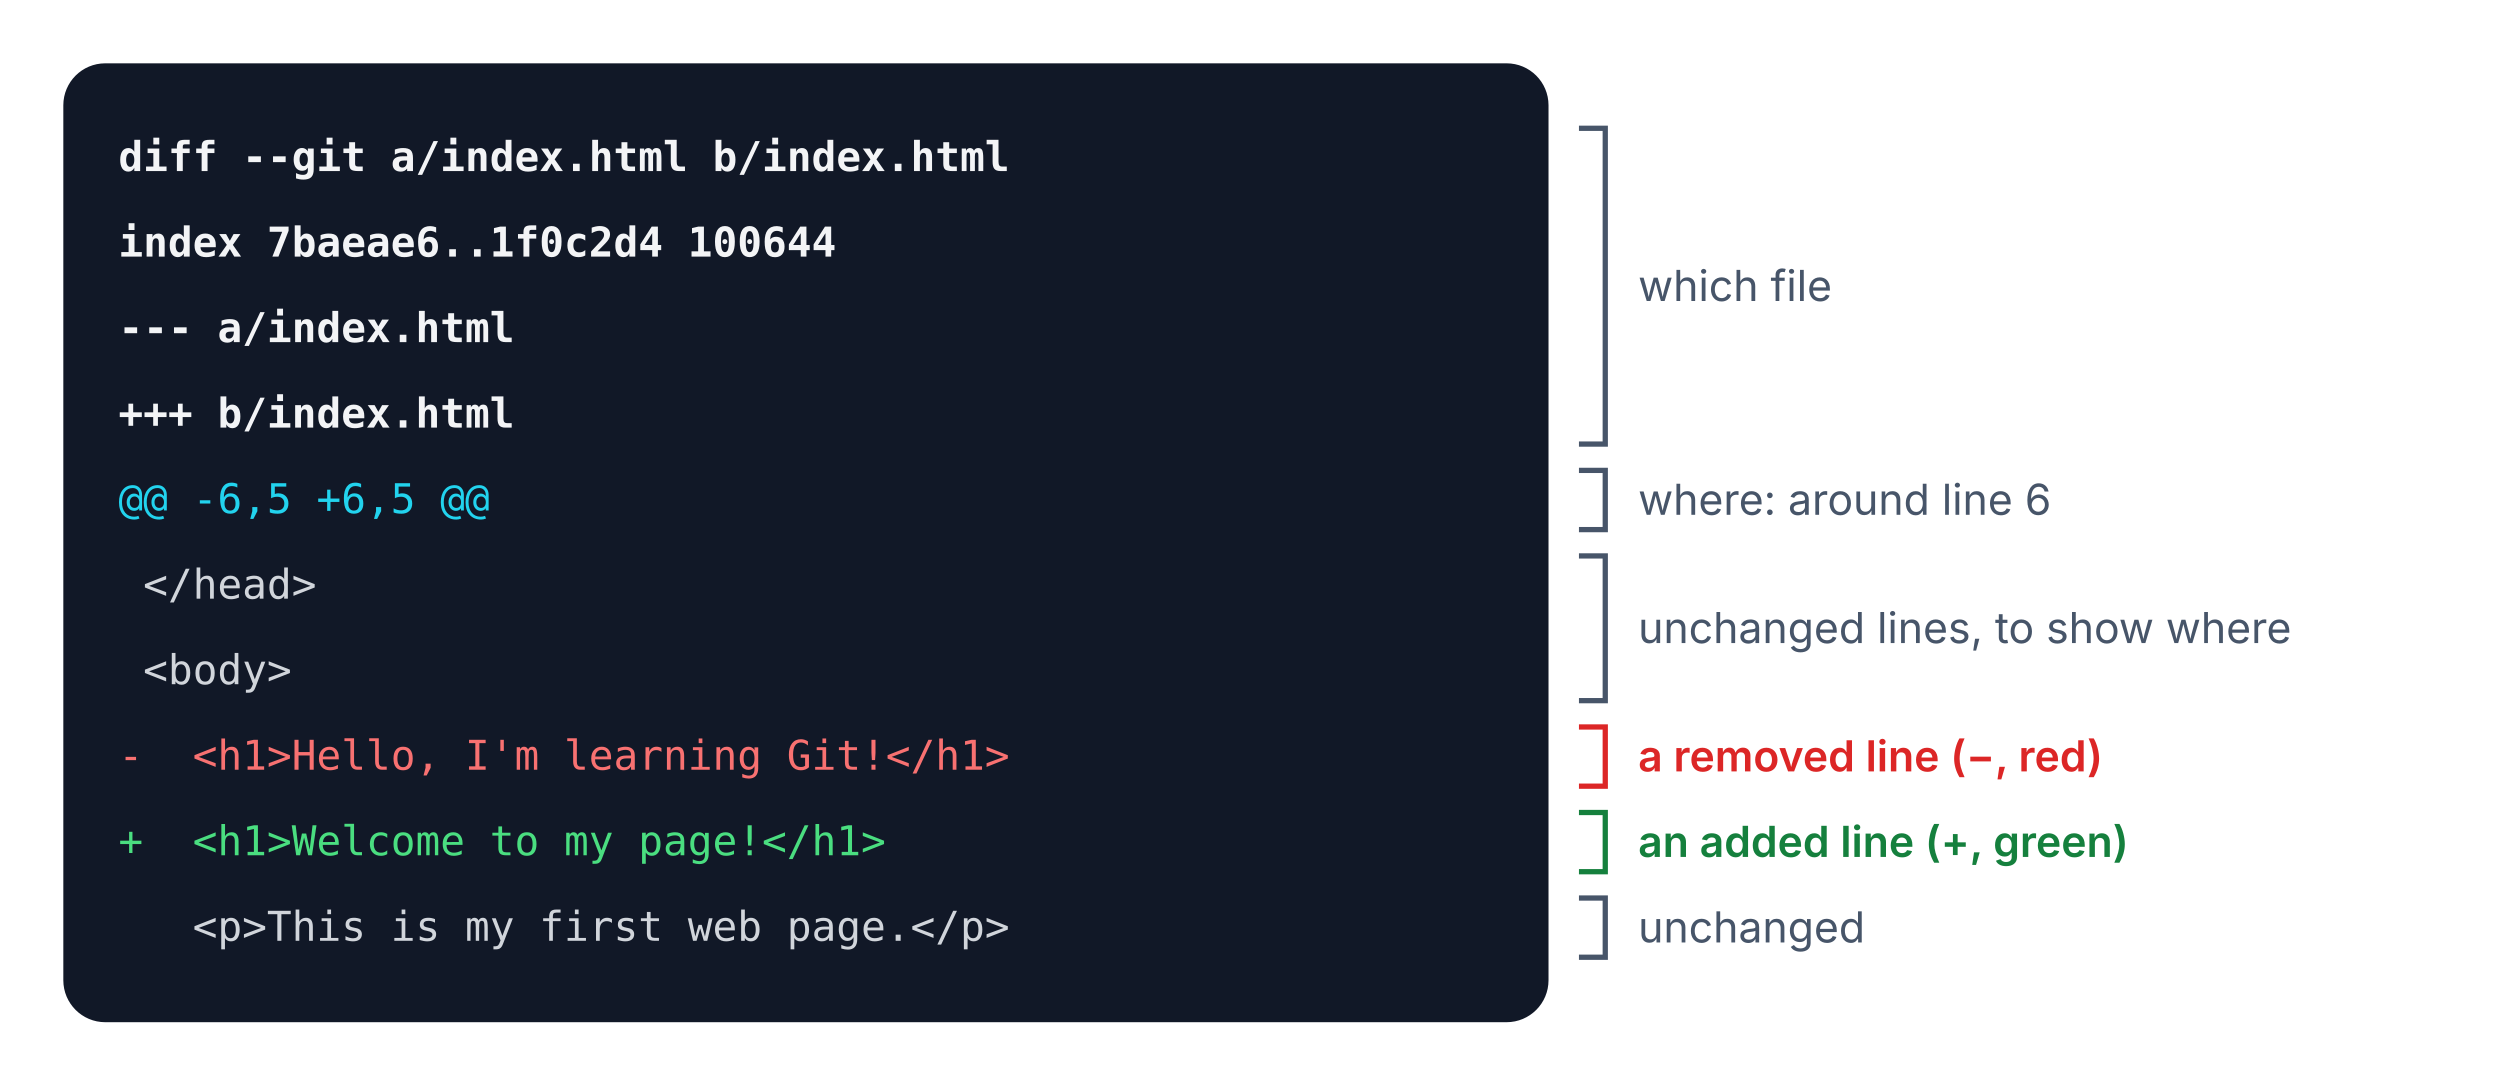
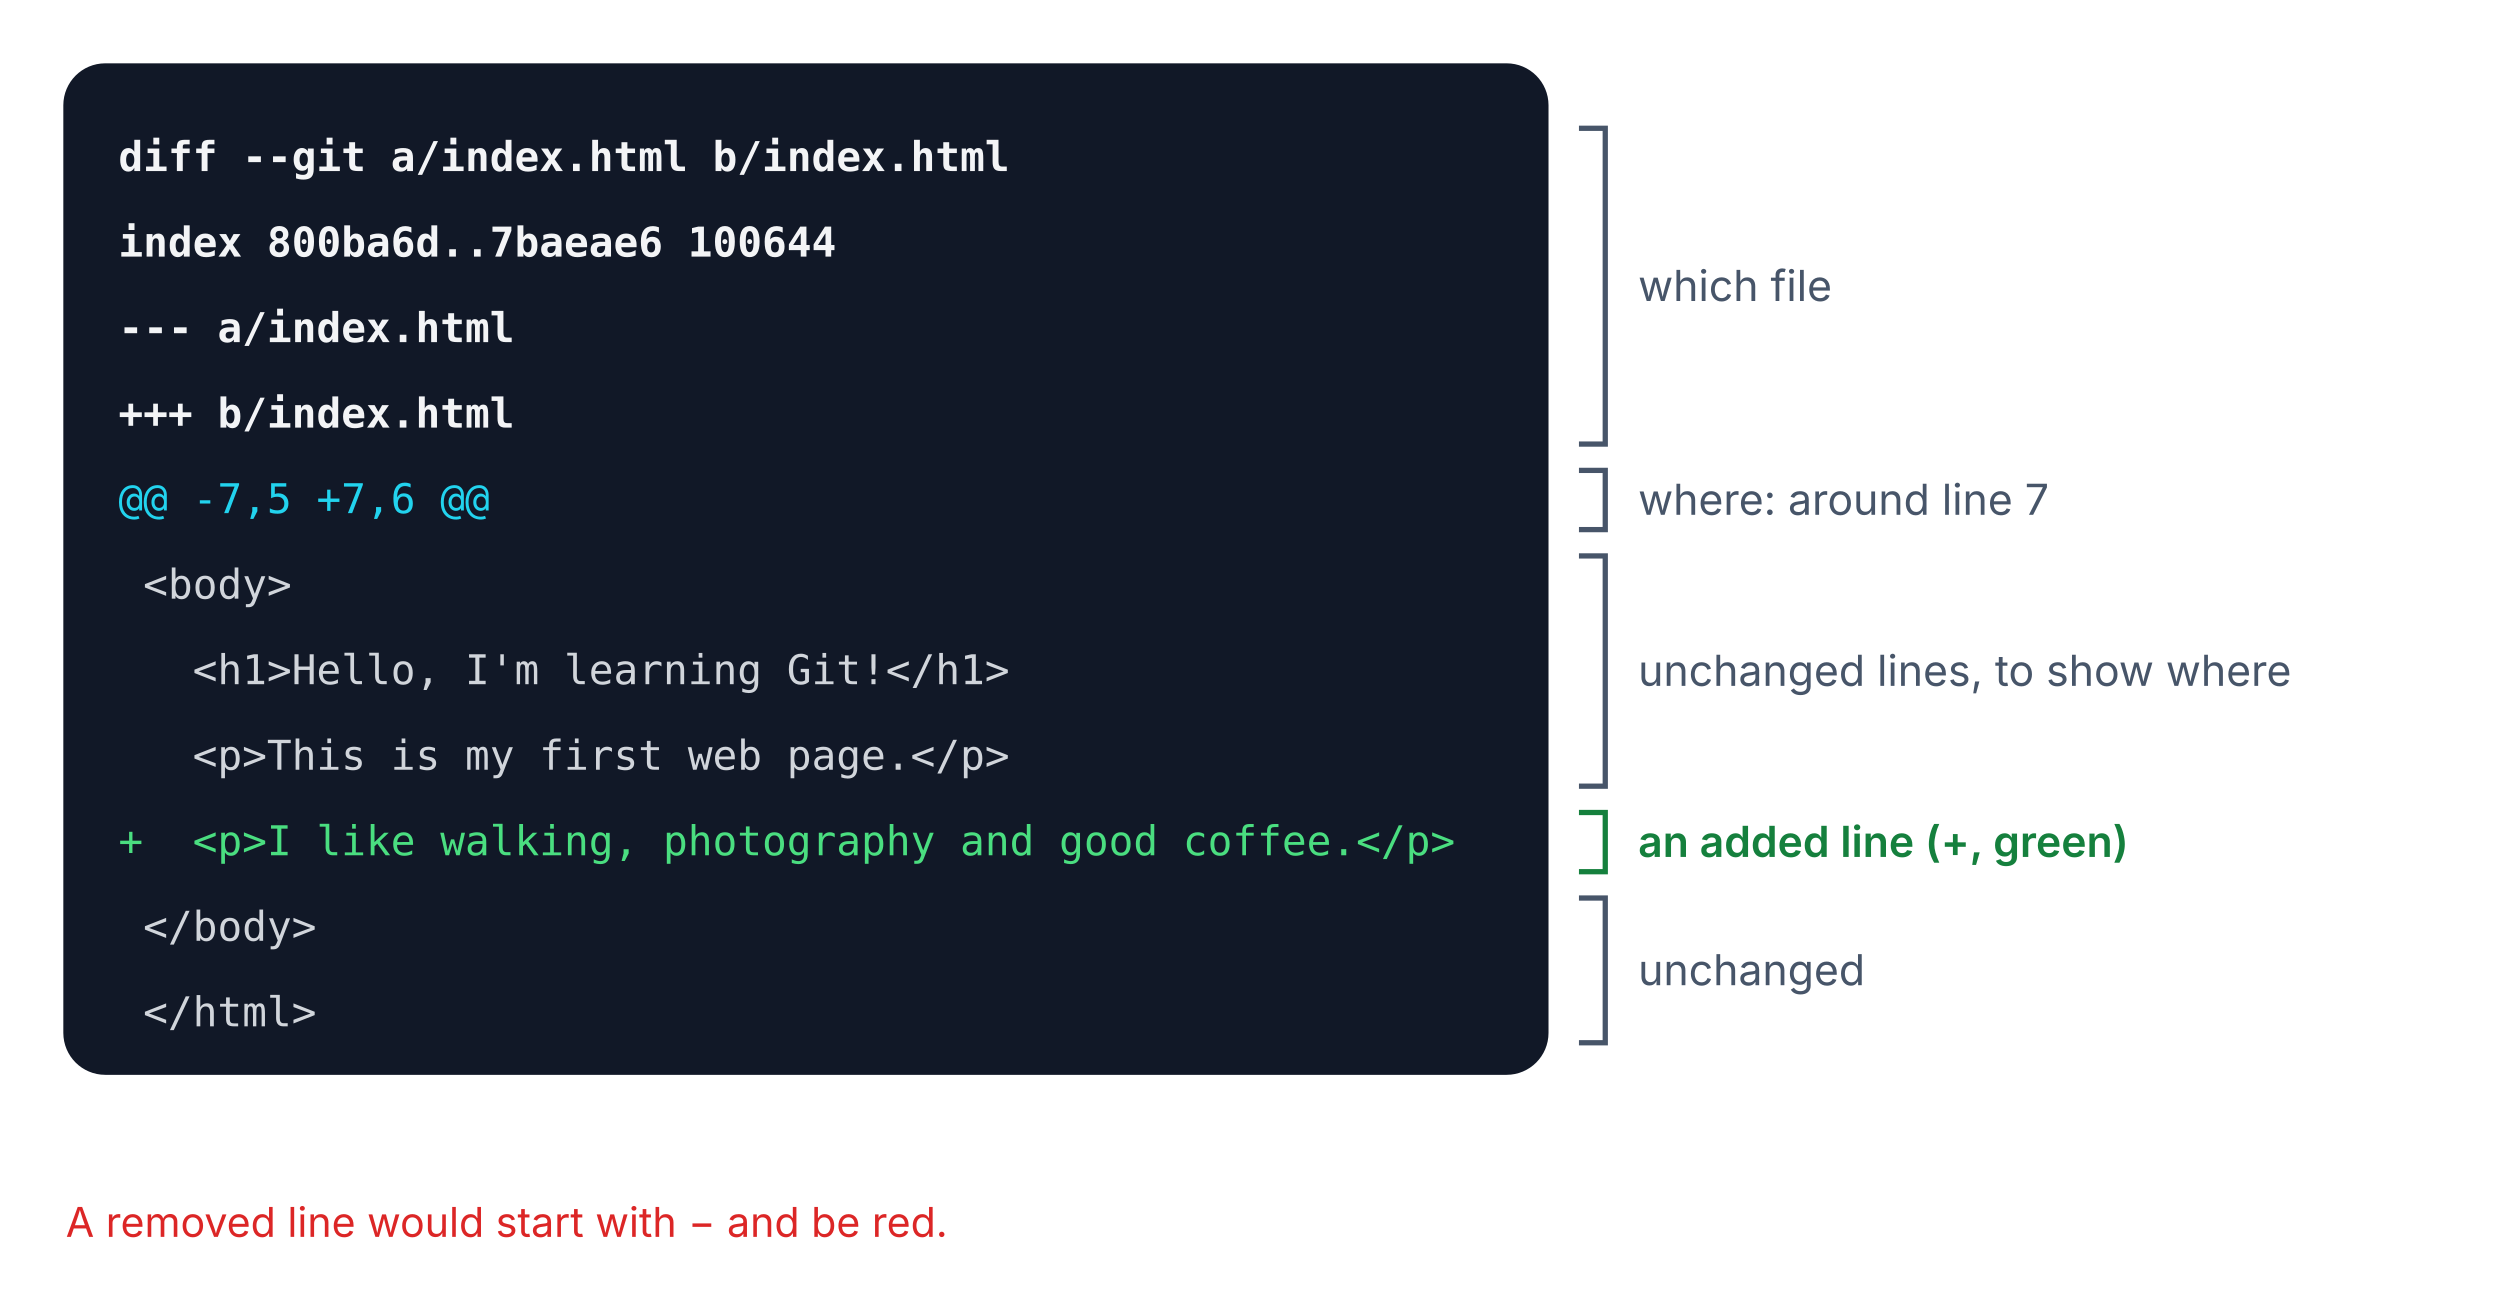
- <svg xmlns="http://www.w3.org/2000/svg" viewBox="0 0 760 330" width="760" height="330" role="img">
+ <svg xmlns="http://www.w3.org/2000/svg" viewBox="0 0 760 392" width="760" height="392" role="img">
  <defs />
-   <rect x="20" y="20" width="450" height="290" rx="12" fill="#111827" stroke="#111827" stroke-width="1.5" />
+   <rect x="20" y="20" width="450" height="306" rx="12" fill="#111827" stroke="#111827" stroke-width="1.5" />
  <text x="36" y="52" font-family="'DM Mono', Consolas, 'SFMono-Regular', Menlo, 'PingFang SC', 'Microsoft YaHei', monospace" font-size="12.5" font-weight="600" fill="#F3F4F6" text-anchor="start" xml:space="preserve">diff --git a/index.html b/index.html</text>
-   <text x="36" y="78" font-family="'DM Mono', Consolas, 'SFMono-Regular', Menlo, 'PingFang SC', 'Microsoft YaHei', monospace" font-size="12.5" font-weight="600" fill="#F3F4F6" text-anchor="start" xml:space="preserve">index 7baeae6..1f0c2d4 100644</text>
+   <text x="36" y="78" font-family="'DM Mono', Consolas, 'SFMono-Regular', Menlo, 'PingFang SC', 'Microsoft YaHei', monospace" font-size="12.5" font-weight="600" fill="#F3F4F6" text-anchor="start" xml:space="preserve">index 800ba6d..7baeae6 100644</text>
  <text x="36" y="104" font-family="'DM Mono', Consolas, 'SFMono-Regular', Menlo, 'PingFang SC', 'Microsoft YaHei', monospace" font-size="12.5" font-weight="600" fill="#F3F4F6" text-anchor="start" xml:space="preserve">--- a/index.html</text>
  <text x="36" y="130" font-family="'DM Mono', Consolas, 'SFMono-Regular', Menlo, 'PingFang SC', 'Microsoft YaHei', monospace" font-size="12.5" font-weight="600" fill="#F3F4F6" text-anchor="start" xml:space="preserve">+++ b/index.html</text>
-   <text x="36" y="156" font-family="'DM Mono', Consolas, 'SFMono-Regular', Menlo, 'PingFang SC', 'Microsoft YaHei', monospace" font-size="12.5" font-weight="400" fill="#22D3EE" text-anchor="start" xml:space="preserve">@@ -6,5 +6,5 @@</text>
-   <text x="36" y="182" font-family="'DM Mono', Consolas, 'SFMono-Regular', Menlo, 'PingFang SC', 'Microsoft YaHei', monospace" font-size="12.5" font-weight="400" fill="#D1D5DB" text-anchor="start" xml:space="preserve"> &lt;/head&gt;</text>
-   <text x="36" y="208" font-family="'DM Mono', Consolas, 'SFMono-Regular', Menlo, 'PingFang SC', 'Microsoft YaHei', monospace" font-size="12.5" font-weight="400" fill="#D1D5DB" text-anchor="start" xml:space="preserve"> &lt;body&gt;</text>
-   <text x="36" y="234" font-family="'DM Mono', Consolas, 'SFMono-Regular', Menlo, 'PingFang SC', 'Microsoft YaHei', monospace" font-size="12.5" font-weight="400" fill="#F87171" text-anchor="start" xml:space="preserve">-  &lt;h1&gt;Hello, I'm learning Git!&lt;/h1&gt;</text>
-   <text x="36" y="260" font-family="'DM Mono', Consolas, 'SFMono-Regular', Menlo, 'PingFang SC', 'Microsoft YaHei', monospace" font-size="12.5" font-weight="400" fill="#4ADE80" text-anchor="start" xml:space="preserve">+  &lt;h1&gt;Welcome to my page!&lt;/h1&gt;</text>
-   <text x="36" y="286" font-family="'DM Mono', Consolas, 'SFMono-Regular', Menlo, 'PingFang SC', 'Microsoft YaHei', monospace" font-size="12.5" font-weight="400" fill="#D1D5DB" text-anchor="start" xml:space="preserve">   &lt;p&gt;This is my first web page.&lt;/p&gt;</text>
+   <text x="36" y="156" font-family="'DM Mono', Consolas, 'SFMono-Regular', Menlo, 'PingFang SC', 'Microsoft YaHei', monospace" font-size="12.5" font-weight="400" fill="#22D3EE" text-anchor="start" xml:space="preserve">@@ -7,5 +7,6 @@</text>
+   <text x="36" y="182" font-family="'DM Mono', Consolas, 'SFMono-Regular', Menlo, 'PingFang SC', 'Microsoft YaHei', monospace" font-size="12.5" font-weight="400" fill="#D1D5DB" text-anchor="start" xml:space="preserve"> &lt;body&gt;</text>
+   <text x="36" y="208" font-family="'DM Mono', Consolas, 'SFMono-Regular', Menlo, 'PingFang SC', 'Microsoft YaHei', monospace" font-size="12.5" font-weight="400" fill="#D1D5DB" text-anchor="start" xml:space="preserve">   &lt;h1&gt;Hello, I'm learning Git!&lt;/h1&gt;</text>
+   <text x="36" y="234" font-family="'DM Mono', Consolas, 'SFMono-Regular', Menlo, 'PingFang SC', 'Microsoft YaHei', monospace" font-size="12.5" font-weight="400" fill="#D1D5DB" text-anchor="start" xml:space="preserve">   &lt;p&gt;This is my first web page.&lt;/p&gt;</text>
+   <text x="36" y="260" font-family="'DM Mono', Consolas, 'SFMono-Regular', Menlo, 'PingFang SC', 'Microsoft YaHei', monospace" font-size="12.5" font-weight="400" fill="#4ADE80" text-anchor="start" xml:space="preserve">+  &lt;p&gt;I like walking, photography and good coffee.&lt;/p&gt;</text>
+   <text x="36" y="286" font-family="'DM Mono', Consolas, 'SFMono-Regular', Menlo, 'PingFang SC', 'Microsoft YaHei', monospace" font-size="12.5" font-weight="400" fill="#D1D5DB" text-anchor="start" xml:space="preserve"> &lt;/body&gt;</text>
+   <text x="36" y="312" font-family="'DM Mono', Consolas, 'SFMono-Regular', Menlo, 'PingFang SC', 'Microsoft YaHei', monospace" font-size="12.5" font-weight="400" fill="#D1D5DB" text-anchor="start" xml:space="preserve"> &lt;/html&gt;</text>
  <path d="M480 39 h8 v96 h-8" stroke="#475569" stroke-width="1.6" fill="none" />
  <text x="498" y="91.5" font-family="'DM Sans', system-ui, -apple-system, 'Segoe UI', 'PingFang SC', 'Hiragino Sans GB', 'Microsoft YaHei', 'Noto Sans SC', sans-serif" font-size="13" font-weight="400" fill="#475569" text-anchor="start">which file</text>
  <path d="M480 143 h8 v18 h-8" stroke="#475569" stroke-width="1.6" fill="none" />
-   <text x="498" y="156.5" font-family="'DM Sans', system-ui, -apple-system, 'Segoe UI', 'PingFang SC', 'Hiragino Sans GB', 'Microsoft YaHei', 'Noto Sans SC', sans-serif" font-size="13" font-weight="400" fill="#475569" text-anchor="start">where: around line 6</text>
-   <path d="M480 169 h8 v44 h-8" stroke="#475569" stroke-width="1.6" fill="none" />
-   <text x="498" y="195.5" font-family="'DM Sans', system-ui, -apple-system, 'Segoe UI', 'PingFang SC', 'Hiragino Sans GB', 'Microsoft YaHei', 'Noto Sans SC', sans-serif" font-size="13" font-weight="400" fill="#475569" text-anchor="start">unchanged lines, to show where</text>
-   <path d="M480 221 h8 v18 h-8" stroke="#DC2626" stroke-width="1.6" fill="none" />
-   <text x="498" y="234.5" font-family="'DM Sans', system-ui, -apple-system, 'Segoe UI', 'PingFang SC', 'Hiragino Sans GB', 'Microsoft YaHei', 'Noto Sans SC', sans-serif" font-size="13" font-weight="600" fill="#DC2626" text-anchor="start">a removed line (−, red)</text>
+   <text x="498" y="156.5" font-family="'DM Sans', system-ui, -apple-system, 'Segoe UI', 'PingFang SC', 'Hiragino Sans GB', 'Microsoft YaHei', 'Noto Sans SC', sans-serif" font-size="13" font-weight="400" fill="#475569" text-anchor="start">where: around line 7</text>
+   <path d="M480 169 h8 v70 h-8" stroke="#475569" stroke-width="1.6" fill="none" />
+   <text x="498" y="208.5" font-family="'DM Sans', system-ui, -apple-system, 'Segoe UI', 'PingFang SC', 'Hiragino Sans GB', 'Microsoft YaHei', 'Noto Sans SC', sans-serif" font-size="13" font-weight="400" fill="#475569" text-anchor="start">unchanged lines, to show where</text>
  <path d="M480 247 h8 v18 h-8" stroke="#15803D" stroke-width="1.6" fill="none" />
  <text x="498" y="260.5" font-family="'DM Sans', system-ui, -apple-system, 'Segoe UI', 'PingFang SC', 'Hiragino Sans GB', 'Microsoft YaHei', 'Noto Sans SC', sans-serif" font-size="13" font-weight="600" fill="#15803D" text-anchor="start">an added line (+, green)</text>
-   <path d="M480 273 h8 v18 h-8" stroke="#475569" stroke-width="1.6" fill="none" />
-   <text x="498" y="286.5" font-family="'DM Sans', system-ui, -apple-system, 'Segoe UI', 'PingFang SC', 'Hiragino Sans GB', 'Microsoft YaHei', 'Noto Sans SC', sans-serif" font-size="13" font-weight="400" fill="#475569" text-anchor="start">unchanged</text>
+   <path d="M480 273 h8 v44 h-8" stroke="#475569" stroke-width="1.6" fill="none" />
+   <text x="498" y="299.5" font-family="'DM Sans', system-ui, -apple-system, 'Segoe UI', 'PingFang SC', 'Hiragino Sans GB', 'Microsoft YaHei', 'Noto Sans SC', sans-serif" font-size="13" font-weight="400" fill="#475569" text-anchor="start">unchanged</text>
+   <text x="20" y="376" font-family="'DM Sans', system-ui, -apple-system, 'Segoe UI', 'PingFang SC', 'Hiragino Sans GB', 'Microsoft YaHei', 'Noto Sans SC', sans-serif" font-size="12.5" font-weight="400" fill="#DC2626" text-anchor="start">A removed line would start with − and be red.</text>
</svg>
